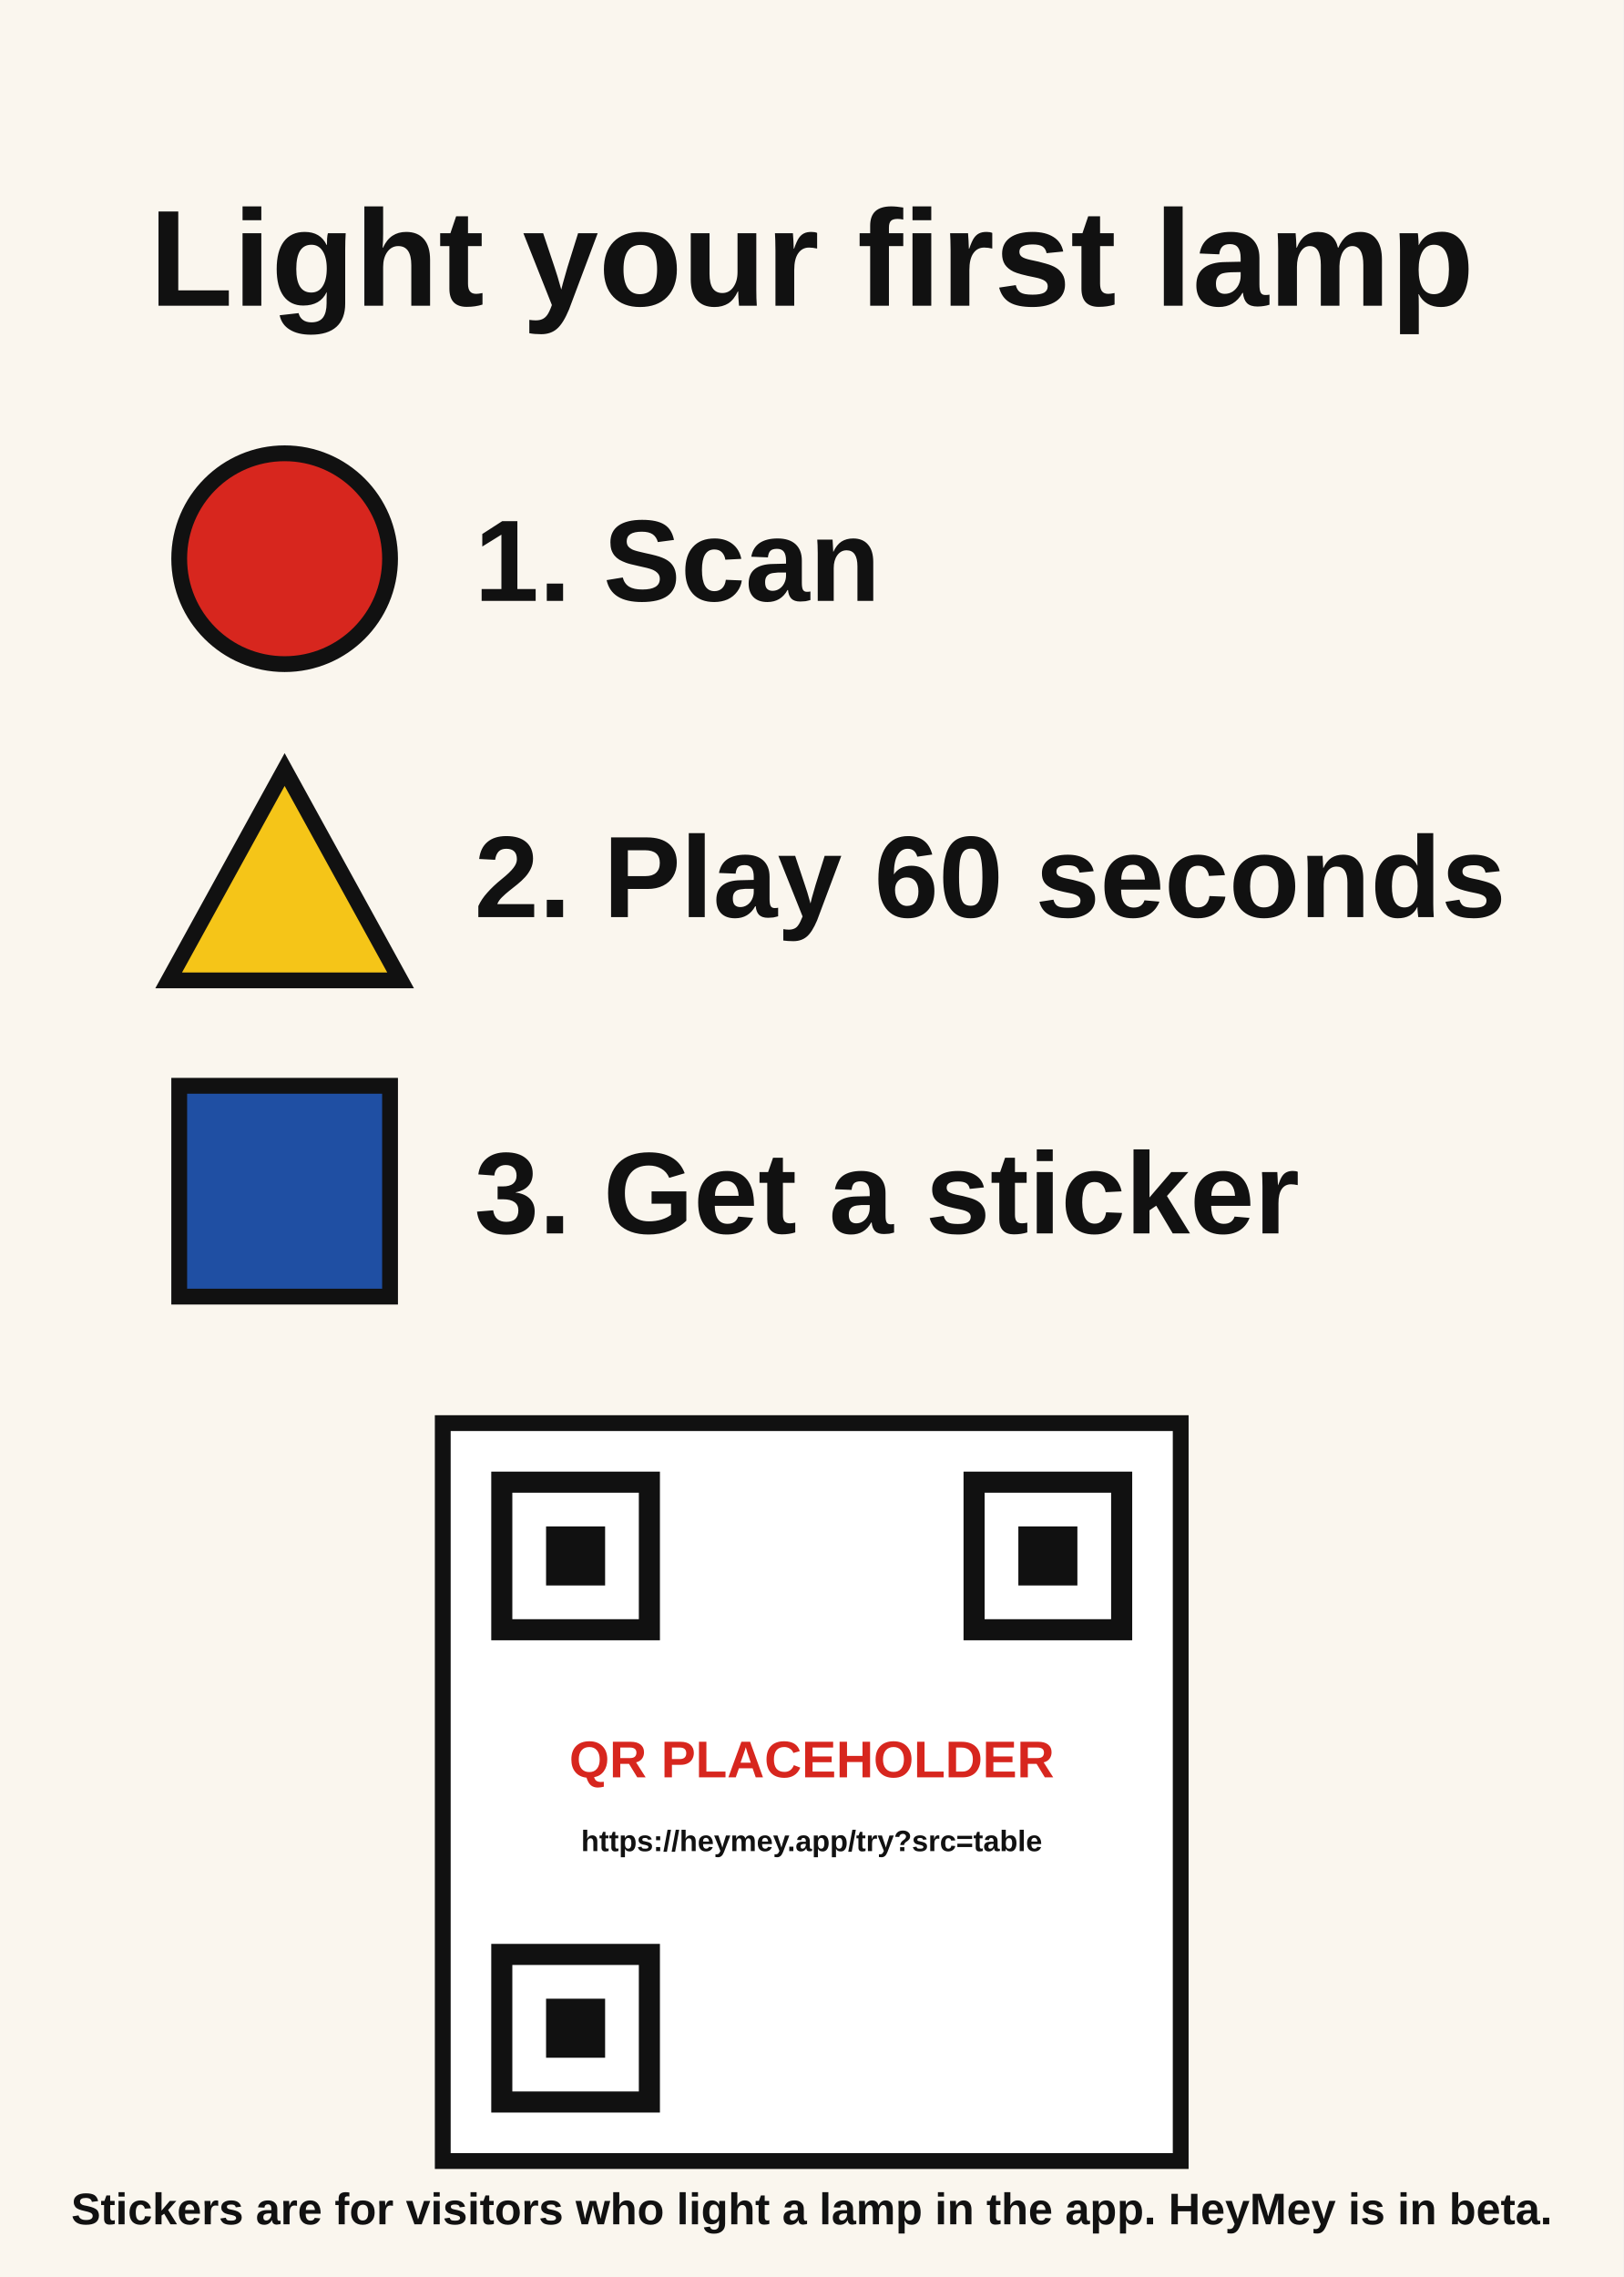
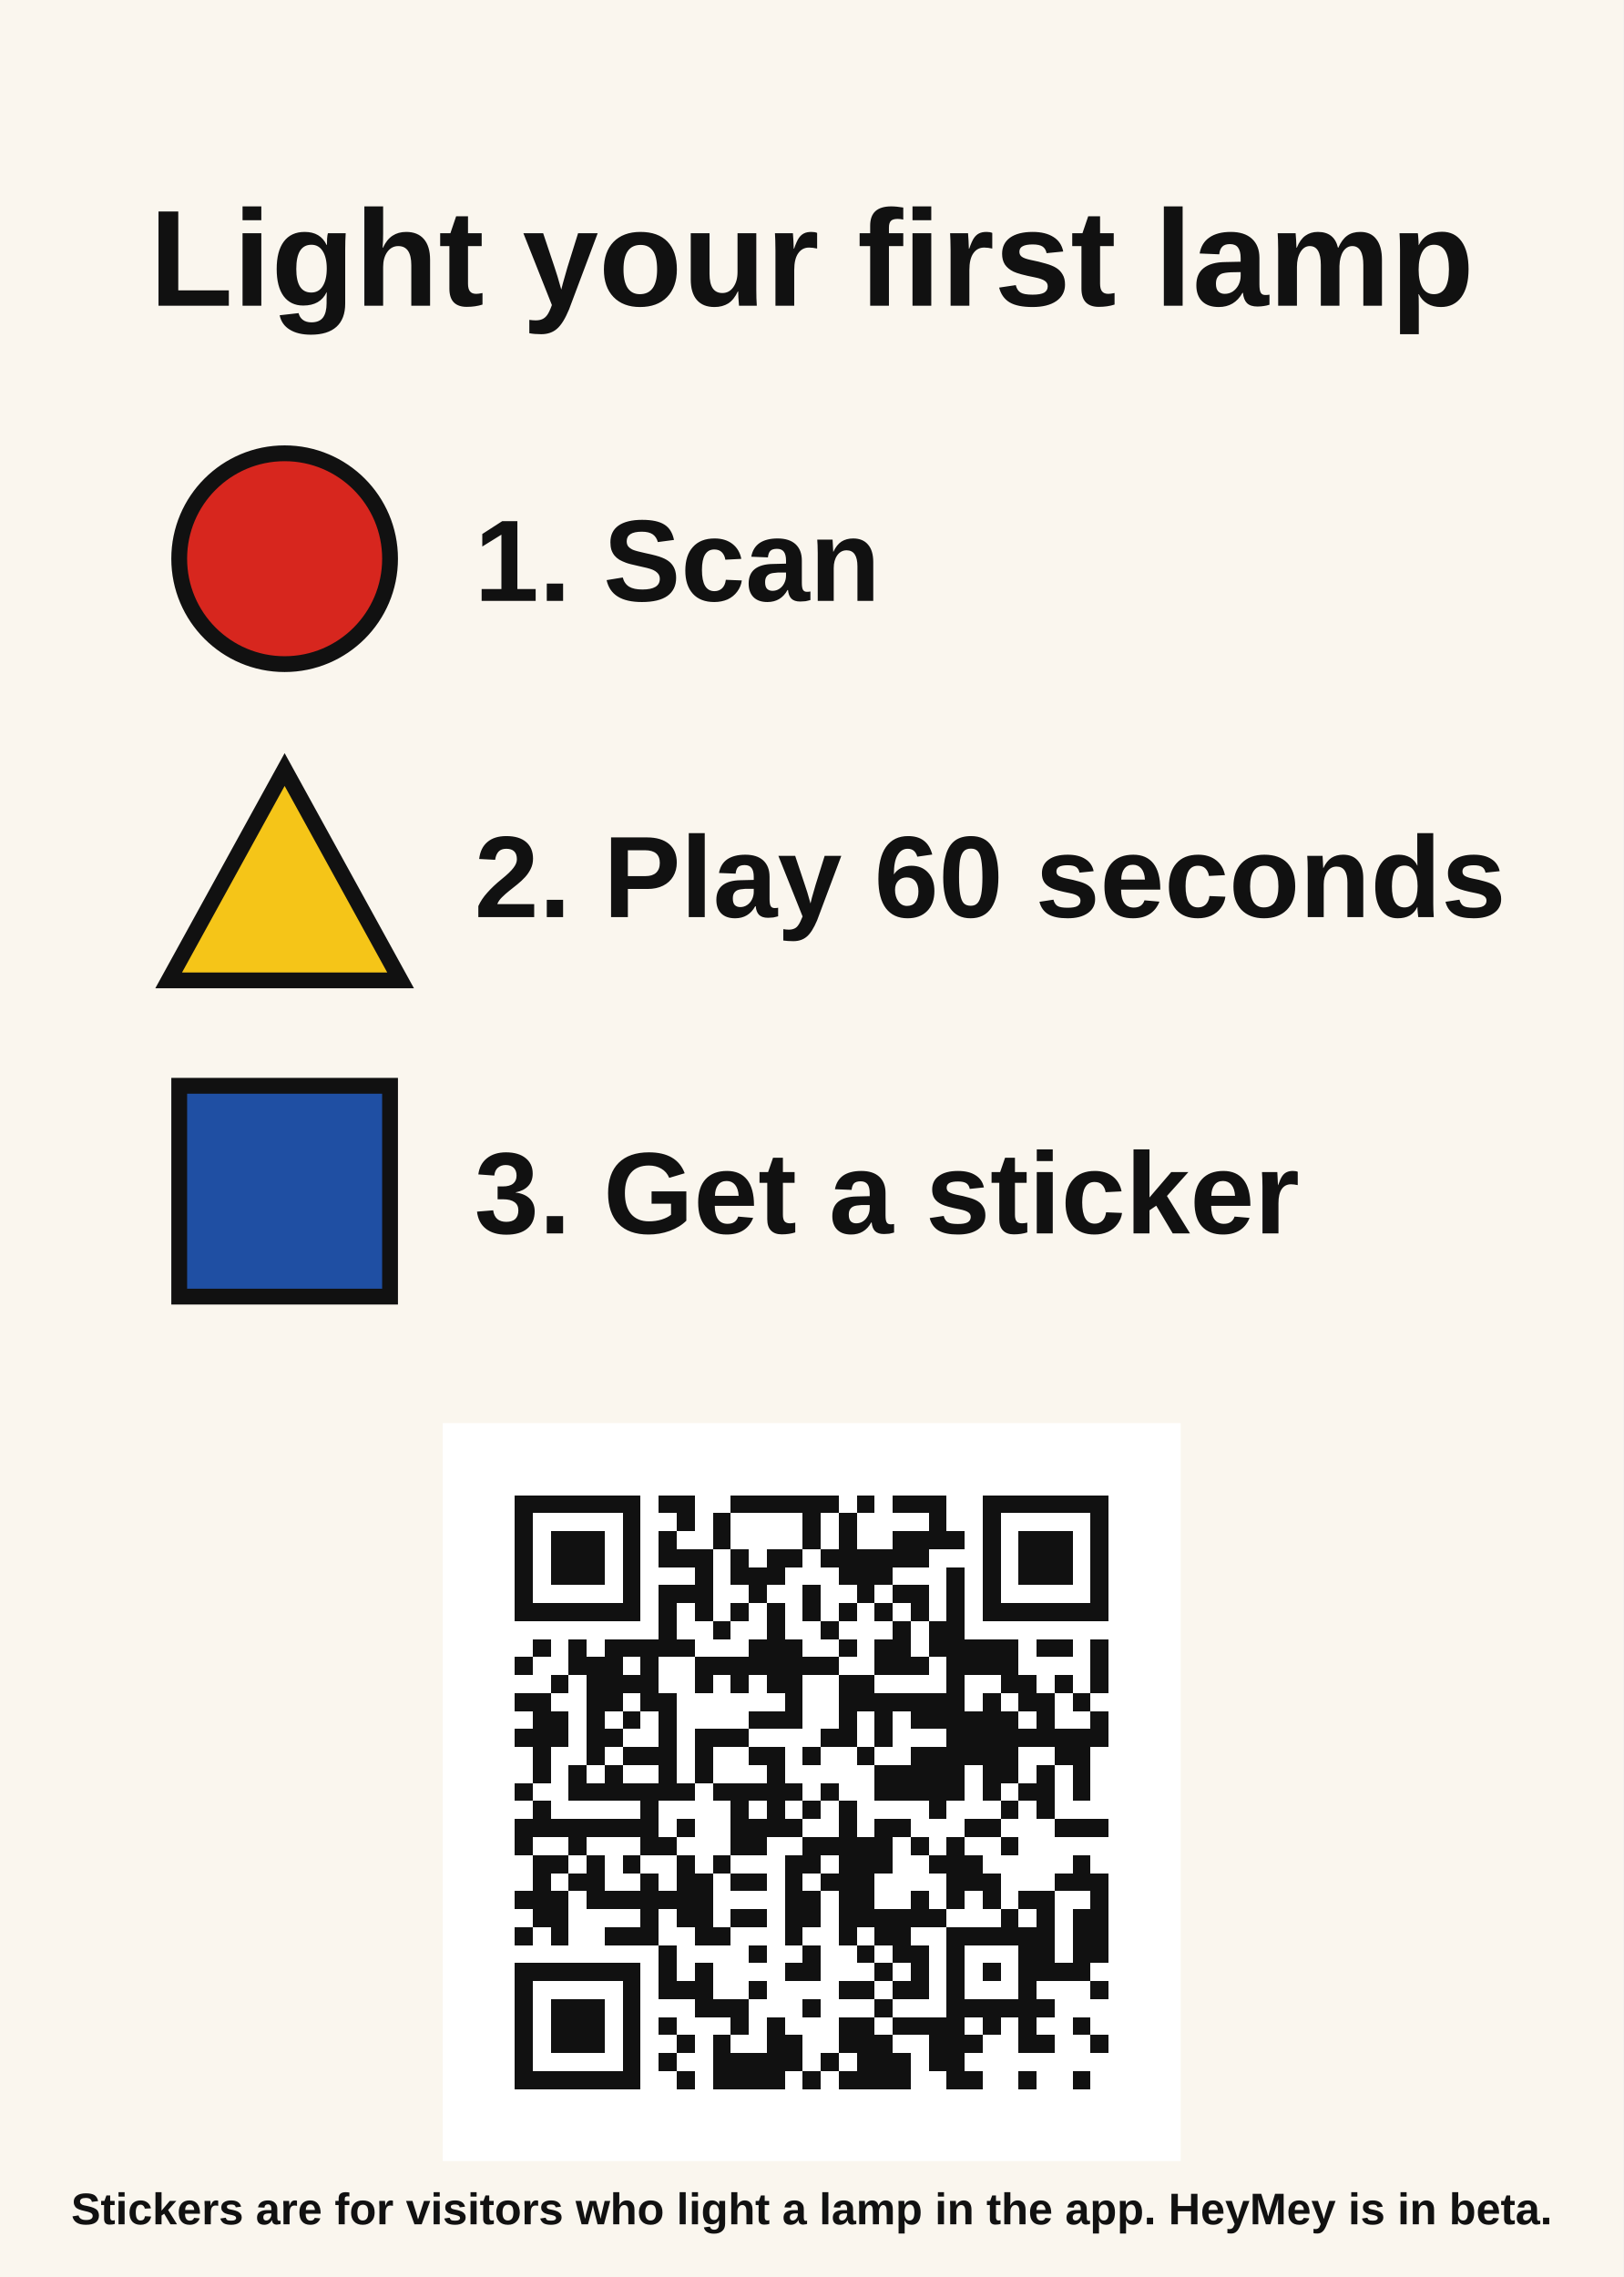
<svg xmlns="http://www.w3.org/2000/svg" width="154mm" height="216mm" viewBox="-3 -3 154 216">
  <rect x="-3" y="-3" width="154" height="216" fill="#FAF6EE" />
  <text x="74" y="26" font-family="Nunito, Arial, sans-serif" font-weight="900" font-size="13" fill="#111111" text-anchor="middle">Light your first lamp</text>
  <circle cx="24" cy="50" r="10" fill="#D7261E" stroke="#111111" stroke-width="1.5" />
  <text x="42" y="54" font-family="Nunito, Arial, sans-serif" font-weight="900" font-size="11" fill="#111111" text-anchor="start">1. Scan</text>
  <polygon points="24,70 35,90 13,90" fill="#F5C518" stroke="#111111" stroke-width="1.5" />
  <text x="42" y="84" font-family="Nunito, Arial, sans-serif" font-weight="900" font-size="11" fill="#111111" text-anchor="start">2. Play 60 seconds</text>
  <rect x="14" y="100" width="20" height="20" fill="#1F4FA3" stroke="#111111" stroke-width="1.5" />
  <text x="42" y="114" font-family="Nunito, Arial, sans-serif" font-weight="900" font-size="11" fill="#111111" text-anchor="start">3. Get a sticker</text>
-   <g id="QR-PLACEHOLDER" data-url="https://heymey.app/try?src=table">
-     <rect x="39" y="132" width="70" height="70" fill="#FFFFFF" stroke="#111111" stroke-width="1.5" />
-     <rect x="44.6" y="137.6" width="14" height="14" fill="none" stroke="#111111" stroke-width="2" />
-     <rect x="48.8" y="141.8" width="5.6" height="5.6" fill="#111111" />
-     <rect x="89.4" y="137.6" width="14" height="14" fill="none" stroke="#111111" stroke-width="2" />
-     <rect x="93.6" y="141.8" width="5.6" height="5.6" fill="#111111" />
-     <rect x="44.6" y="182.4" width="14" height="14" fill="none" stroke="#111111" stroke-width="2" />
-     <rect x="48.8" y="186.6" width="5.6" height="5.6" fill="#111111" />
-     <text x="74" y="165.6" font-family="Nunito, Arial, sans-serif" font-weight="900" font-size="4.9" fill="#D7261E" text-anchor="middle">QR PLACEHOLDER</text>
-     <text x="74" y="172.6" font-family="Nunito, Arial, sans-serif" font-weight="700" font-size="2.8" fill="#111111" text-anchor="middle">https://heymey.app/try?src=table</text>
+   <g id="QR" data-url="https://www.heymey.app/try?src=table" data-ecc="Q" data-modules="33">
+     <rect x="39" y="132" width="70" height="70" fill="#FFFFFF" />
+     <path transform="translate(39 132) scale(1.707317)" fill="#111111" shape-rendering="crispEdges" d="M4 4h1v1h-1zM5 4h1v1h-1zM6 4h1v1h-1zM7 4h1v1h-1zM8 4h1v1h-1zM9 4h1v1h-1zM10 4h1v1h-1zM12 4h1v1h-1zM13 4h1v1h-1zM16 4h1v1h-1zM17 4h1v1h-1zM18 4h1v1h-1zM19 4h1v1h-1zM20 4h1v1h-1zM21 4h1v1h-1zM23 4h1v1h-1zM25 4h1v1h-1zM26 4h1v1h-1zM27 4h1v1h-1zM30 4h1v1h-1zM31 4h1v1h-1zM32 4h1v1h-1zM33 4h1v1h-1zM34 4h1v1h-1zM35 4h1v1h-1zM36 4h1v1h-1zM4 5h1v1h-1zM10 5h1v1h-1zM13 5h1v1h-1zM15 5h1v1h-1zM20 5h1v1h-1zM22 5h1v1h-1zM27 5h1v1h-1zM30 5h1v1h-1zM36 5h1v1h-1zM4 6h1v1h-1zM6 6h1v1h-1zM7 6h1v1h-1zM8 6h1v1h-1zM10 6h1v1h-1zM12 6h1v1h-1zM15 6h1v1h-1zM20 6h1v1h-1zM22 6h1v1h-1zM25 6h1v1h-1zM26 6h1v1h-1zM27 6h1v1h-1zM28 6h1v1h-1zM30 6h1v1h-1zM32 6h1v1h-1zM33 6h1v1h-1zM34 6h1v1h-1zM36 6h1v1h-1zM4 7h1v1h-1zM6 7h1v1h-1zM7 7h1v1h-1zM8 7h1v1h-1zM10 7h1v1h-1zM12 7h1v1h-1zM13 7h1v1h-1zM14 7h1v1h-1zM16 7h1v1h-1zM18 7h1v1h-1zM19 7h1v1h-1zM21 7h1v1h-1zM22 7h1v1h-1zM23 7h1v1h-1zM24 7h1v1h-1zM25 7h1v1h-1zM26 7h1v1h-1zM30 7h1v1h-1zM32 7h1v1h-1zM33 7h1v1h-1zM34 7h1v1h-1zM36 7h1v1h-1zM4 8h1v1h-1zM6 8h1v1h-1zM7 8h1v1h-1zM8 8h1v1h-1zM10 8h1v1h-1zM14 8h1v1h-1zM16 8h1v1h-1zM17 8h1v1h-1zM18 8h1v1h-1zM22 8h1v1h-1zM23 8h1v1h-1zM24 8h1v1h-1zM28 8h1v1h-1zM30 8h1v1h-1zM32 8h1v1h-1zM33 8h1v1h-1zM34 8h1v1h-1zM36 8h1v1h-1zM4 9h1v1h-1zM10 9h1v1h-1zM12 9h1v1h-1zM13 9h1v1h-1zM14 9h1v1h-1zM17 9h1v1h-1zM20 9h1v1h-1zM23 9h1v1h-1zM25 9h1v1h-1zM26 9h1v1h-1zM28 9h1v1h-1zM30 9h1v1h-1zM36 9h1v1h-1zM4 10h1v1h-1zM5 10h1v1h-1zM6 10h1v1h-1zM7 10h1v1h-1zM8 10h1v1h-1zM9 10h1v1h-1zM10 10h1v1h-1zM12 10h1v1h-1zM14 10h1v1h-1zM16 10h1v1h-1zM18 10h1v1h-1zM20 10h1v1h-1zM22 10h1v1h-1zM24 10h1v1h-1zM26 10h1v1h-1zM28 10h1v1h-1zM30 10h1v1h-1zM31 10h1v1h-1zM32 10h1v1h-1zM33 10h1v1h-1zM34 10h1v1h-1zM35 10h1v1h-1zM36 10h1v1h-1zM12 11h1v1h-1zM15 11h1v1h-1zM18 11h1v1h-1zM21 11h1v1h-1zM25 11h1v1h-1zM27 11h1v1h-1zM28 11h1v1h-1zM5 12h1v1h-1zM7 12h1v1h-1zM9 12h1v1h-1zM10 12h1v1h-1zM11 12h1v1h-1zM12 12h1v1h-1zM13 12h1v1h-1zM17 12h1v1h-1zM18 12h1v1h-1zM19 12h1v1h-1zM22 12h1v1h-1zM24 12h1v1h-1zM25 12h1v1h-1zM27 12h1v1h-1zM28 12h1v1h-1zM29 12h1v1h-1zM30 12h1v1h-1zM31 12h1v1h-1zM33 12h1v1h-1zM34 12h1v1h-1zM36 12h1v1h-1zM4 13h1v1h-1zM7 13h1v1h-1zM8 13h1v1h-1zM9 13h1v1h-1zM11 13h1v1h-1zM14 13h1v1h-1zM15 13h1v1h-1zM16 13h1v1h-1zM17 13h1v1h-1zM18 13h1v1h-1zM19 13h1v1h-1zM20 13h1v1h-1zM21 13h1v1h-1zM24 13h1v1h-1zM25 13h1v1h-1zM26 13h1v1h-1zM28 13h1v1h-1zM29 13h1v1h-1zM30 13h1v1h-1zM31 13h1v1h-1zM36 13h1v1h-1zM6 14h1v1h-1zM8 14h1v1h-1zM9 14h1v1h-1zM10 14h1v1h-1zM11 14h1v1h-1zM14 14h1v1h-1zM16 14h1v1h-1zM18 14h1v1h-1zM19 14h1v1h-1zM22 14h1v1h-1zM23 14h1v1h-1zM28 14h1v1h-1zM31 14h1v1h-1zM32 14h1v1h-1zM34 14h1v1h-1zM36 14h1v1h-1zM4 15h1v1h-1zM5 15h1v1h-1zM8 15h1v1h-1zM9 15h1v1h-1zM11 15h1v1h-1zM12 15h1v1h-1zM19 15h1v1h-1zM22 15h1v1h-1zM23 15h1v1h-1zM24 15h1v1h-1zM25 15h1v1h-1zM26 15h1v1h-1zM27 15h1v1h-1zM28 15h1v1h-1zM30 15h1v1h-1zM32 15h1v1h-1zM33 15h1v1h-1zM35 15h1v1h-1zM5 16h1v1h-1zM6 16h1v1h-1zM8 16h1v1h-1zM10 16h1v1h-1zM12 16h1v1h-1zM17 16h1v1h-1zM18 16h1v1h-1zM19 16h1v1h-1zM22 16h1v1h-1zM24 16h1v1h-1zM26 16h1v1h-1zM27 16h1v1h-1zM28 16h1v1h-1zM29 16h1v1h-1zM30 16h1v1h-1zM31 16h1v1h-1zM33 16h1v1h-1zM36 16h1v1h-1zM4 17h1v1h-1zM5 17h1v1h-1zM6 17h1v1h-1zM8 17h1v1h-1zM9 17h1v1h-1zM12 17h1v1h-1zM14 17h1v1h-1zM15 17h1v1h-1zM16 17h1v1h-1zM21 17h1v1h-1zM22 17h1v1h-1zM24 17h1v1h-1zM28 17h1v1h-1zM29 17h1v1h-1zM30 17h1v1h-1zM31 17h1v1h-1zM32 17h1v1h-1zM33 17h1v1h-1zM34 17h1v1h-1zM35 17h1v1h-1zM36 17h1v1h-1zM5 18h1v1h-1zM8 18h1v1h-1zM10 18h1v1h-1zM11 18h1v1h-1zM12 18h1v1h-1zM14 18h1v1h-1zM17 18h1v1h-1zM18 18h1v1h-1zM20 18h1v1h-1zM23 18h1v1h-1zM26 18h1v1h-1zM27 18h1v1h-1zM28 18h1v1h-1zM29 18h1v1h-1zM30 18h1v1h-1zM31 18h1v1h-1zM34 18h1v1h-1zM35 18h1v1h-1zM5 19h1v1h-1zM7 19h1v1h-1zM9 19h1v1h-1zM12 19h1v1h-1zM14 19h1v1h-1zM18 19h1v1h-1zM24 19h1v1h-1zM25 19h1v1h-1zM26 19h1v1h-1zM27 19h1v1h-1zM28 19h1v1h-1zM30 19h1v1h-1zM31 19h1v1h-1zM33 19h1v1h-1zM35 19h1v1h-1zM4 20h1v1h-1zM7 20h1v1h-1zM8 20h1v1h-1zM9 20h1v1h-1zM10 20h1v1h-1zM11 20h1v1h-1zM12 20h1v1h-1zM13 20h1v1h-1zM15 20h1v1h-1zM16 20h1v1h-1zM17 20h1v1h-1zM18 20h1v1h-1zM19 20h1v1h-1zM21 20h1v1h-1zM24 20h1v1h-1zM25 20h1v1h-1zM26 20h1v1h-1zM27 20h1v1h-1zM28 20h1v1h-1zM30 20h1v1h-1zM32 20h1v1h-1zM33 20h1v1h-1zM35 20h1v1h-1zM5 21h1v1h-1zM11 21h1v1h-1zM16 21h1v1h-1zM18 21h1v1h-1zM20 21h1v1h-1zM22 21h1v1h-1zM27 21h1v1h-1zM31 21h1v1h-1zM33 21h1v1h-1zM4 22h1v1h-1zM5 22h1v1h-1zM6 22h1v1h-1zM7 22h1v1h-1zM8 22h1v1h-1zM9 22h1v1h-1zM10 22h1v1h-1zM11 22h1v1h-1zM13 22h1v1h-1zM16 22h1v1h-1zM17 22h1v1h-1zM18 22h1v1h-1zM19 22h1v1h-1zM22 22h1v1h-1zM24 22h1v1h-1zM25 22h1v1h-1zM29 22h1v1h-1zM30 22h1v1h-1zM34 22h1v1h-1zM35 22h1v1h-1zM36 22h1v1h-1zM4 23h1v1h-1zM7 23h1v1h-1zM11 23h1v1h-1zM12 23h1v1h-1zM16 23h1v1h-1zM17 23h1v1h-1zM20 23h1v1h-1zM21 23h1v1h-1zM22 23h1v1h-1zM23 23h1v1h-1zM24 23h1v1h-1zM26 23h1v1h-1zM28 23h1v1h-1zM31 23h1v1h-1zM5 24h1v1h-1zM6 24h1v1h-1zM8 24h1v1h-1zM10 24h1v1h-1zM13 24h1v1h-1zM15 24h1v1h-1zM19 24h1v1h-1zM20 24h1v1h-1zM22 24h1v1h-1zM23 24h1v1h-1zM24 24h1v1h-1zM27 24h1v1h-1zM28 24h1v1h-1zM29 24h1v1h-1zM35 24h1v1h-1zM5 25h1v1h-1zM7 25h1v1h-1zM8 25h1v1h-1zM11 25h1v1h-1zM13 25h1v1h-1zM14 25h1v1h-1zM16 25h1v1h-1zM17 25h1v1h-1zM19 25h1v1h-1zM21 25h1v1h-1zM22 25h1v1h-1zM23 25h1v1h-1zM28 25h1v1h-1zM29 25h1v1h-1zM30 25h1v1h-1zM34 25h1v1h-1zM35 25h1v1h-1zM36 25h1v1h-1zM4 26h1v1h-1zM5 26h1v1h-1zM6 26h1v1h-1zM8 26h1v1h-1zM9 26h1v1h-1zM10 26h1v1h-1zM11 26h1v1h-1zM12 26h1v1h-1zM13 26h1v1h-1zM14 26h1v1h-1zM19 26h1v1h-1zM20 26h1v1h-1zM22 26h1v1h-1zM23 26h1v1h-1zM26 26h1v1h-1zM28 26h1v1h-1zM30 26h1v1h-1zM32 26h1v1h-1zM33 26h1v1h-1zM36 26h1v1h-1zM5 27h1v1h-1zM6 27h1v1h-1zM11 27h1v1h-1zM13 27h1v1h-1zM14 27h1v1h-1zM16 27h1v1h-1zM17 27h1v1h-1zM19 27h1v1h-1zM20 27h1v1h-1zM22 27h1v1h-1zM23 27h1v1h-1zM24 27h1v1h-1zM25 27h1v1h-1zM26 27h1v1h-1zM27 27h1v1h-1zM31 27h1v1h-1zM33 27h1v1h-1zM35 27h1v1h-1zM36 27h1v1h-1zM4 28h1v1h-1zM6 28h1v1h-1zM9 28h1v1h-1zM10 28h1v1h-1zM11 28h1v1h-1zM14 28h1v1h-1zM15 28h1v1h-1zM19 28h1v1h-1zM22 28h1v1h-1zM24 28h1v1h-1zM25 28h1v1h-1zM28 28h1v1h-1zM29 28h1v1h-1zM30 28h1v1h-1zM31 28h1v1h-1zM32 28h1v1h-1zM33 28h1v1h-1zM35 28h1v1h-1zM36 28h1v1h-1zM12 29h1v1h-1zM17 29h1v1h-1zM20 29h1v1h-1zM23 29h1v1h-1zM25 29h1v1h-1zM26 29h1v1h-1zM28 29h1v1h-1zM32 29h1v1h-1zM33 29h1v1h-1zM35 29h1v1h-1zM36 29h1v1h-1zM4 30h1v1h-1zM5 30h1v1h-1zM6 30h1v1h-1zM7 30h1v1h-1zM8 30h1v1h-1zM9 30h1v1h-1zM10 30h1v1h-1zM12 30h1v1h-1zM14 30h1v1h-1zM19 30h1v1h-1zM20 30h1v1h-1zM24 30h1v1h-1zM26 30h1v1h-1zM28 30h1v1h-1zM30 30h1v1h-1zM32 30h1v1h-1zM33 30h1v1h-1zM34 30h1v1h-1zM35 30h1v1h-1zM4 31h1v1h-1zM10 31h1v1h-1zM12 31h1v1h-1zM13 31h1v1h-1zM14 31h1v1h-1zM17 31h1v1h-1zM22 31h1v1h-1zM23 31h1v1h-1zM25 31h1v1h-1zM26 31h1v1h-1zM28 31h1v1h-1zM32 31h1v1h-1zM36 31h1v1h-1zM4 32h1v1h-1zM6 32h1v1h-1zM7 32h1v1h-1zM8 32h1v1h-1zM10 32h1v1h-1zM14 32h1v1h-1zM15 32h1v1h-1zM16 32h1v1h-1zM20 32h1v1h-1zM24 32h1v1h-1zM28 32h1v1h-1zM29 32h1v1h-1zM30 32h1v1h-1zM31 32h1v1h-1zM32 32h1v1h-1zM33 32h1v1h-1zM4 33h1v1h-1zM6 33h1v1h-1zM7 33h1v1h-1zM8 33h1v1h-1zM10 33h1v1h-1zM12 33h1v1h-1zM16 33h1v1h-1zM18 33h1v1h-1zM22 33h1v1h-1zM23 33h1v1h-1zM25 33h1v1h-1zM26 33h1v1h-1zM27 33h1v1h-1zM28 33h1v1h-1zM30 33h1v1h-1zM32 33h1v1h-1zM35 33h1v1h-1zM4 34h1v1h-1zM6 34h1v1h-1zM7 34h1v1h-1zM8 34h1v1h-1zM10 34h1v1h-1zM13 34h1v1h-1zM15 34h1v1h-1zM18 34h1v1h-1zM19 34h1v1h-1zM22 34h1v1h-1zM23 34h1v1h-1zM24 34h1v1h-1zM27 34h1v1h-1zM28 34h1v1h-1zM29 34h1v1h-1zM32 34h1v1h-1zM33 34h1v1h-1zM36 34h1v1h-1zM4 35h1v1h-1zM10 35h1v1h-1zM12 35h1v1h-1zM15 35h1v1h-1zM16 35h1v1h-1zM17 35h1v1h-1zM18 35h1v1h-1zM19 35h1v1h-1zM21 35h1v1h-1zM23 35h1v1h-1zM24 35h1v1h-1zM25 35h1v1h-1zM27 35h1v1h-1zM28 35h1v1h-1zM4 36h1v1h-1zM5 36h1v1h-1zM6 36h1v1h-1zM7 36h1v1h-1zM8 36h1v1h-1zM9 36h1v1h-1zM10 36h1v1h-1zM13 36h1v1h-1zM15 36h1v1h-1zM16 36h1v1h-1zM17 36h1v1h-1zM18 36h1v1h-1zM20 36h1v1h-1zM22 36h1v1h-1zM23 36h1v1h-1zM24 36h1v1h-1zM25 36h1v1h-1zM28 36h1v1h-1zM29 36h1v1h-1zM32 36h1v1h-1zM35 36h1v1h-1z" />
  </g>
  <text x="74" y="208" font-family="Nunito, Arial, sans-serif" font-weight="700" font-size="4.2" fill="#111111" text-anchor="middle">Stickers are for visitors who light a lamp in the app. HeyMey is in beta.</text>
  <g id="trim-guide" display="none">
    <rect x="0" y="0" width="148" height="210" fill="none" stroke="#00AEEF" stroke-width="0.5" />
  </g>
</svg>
